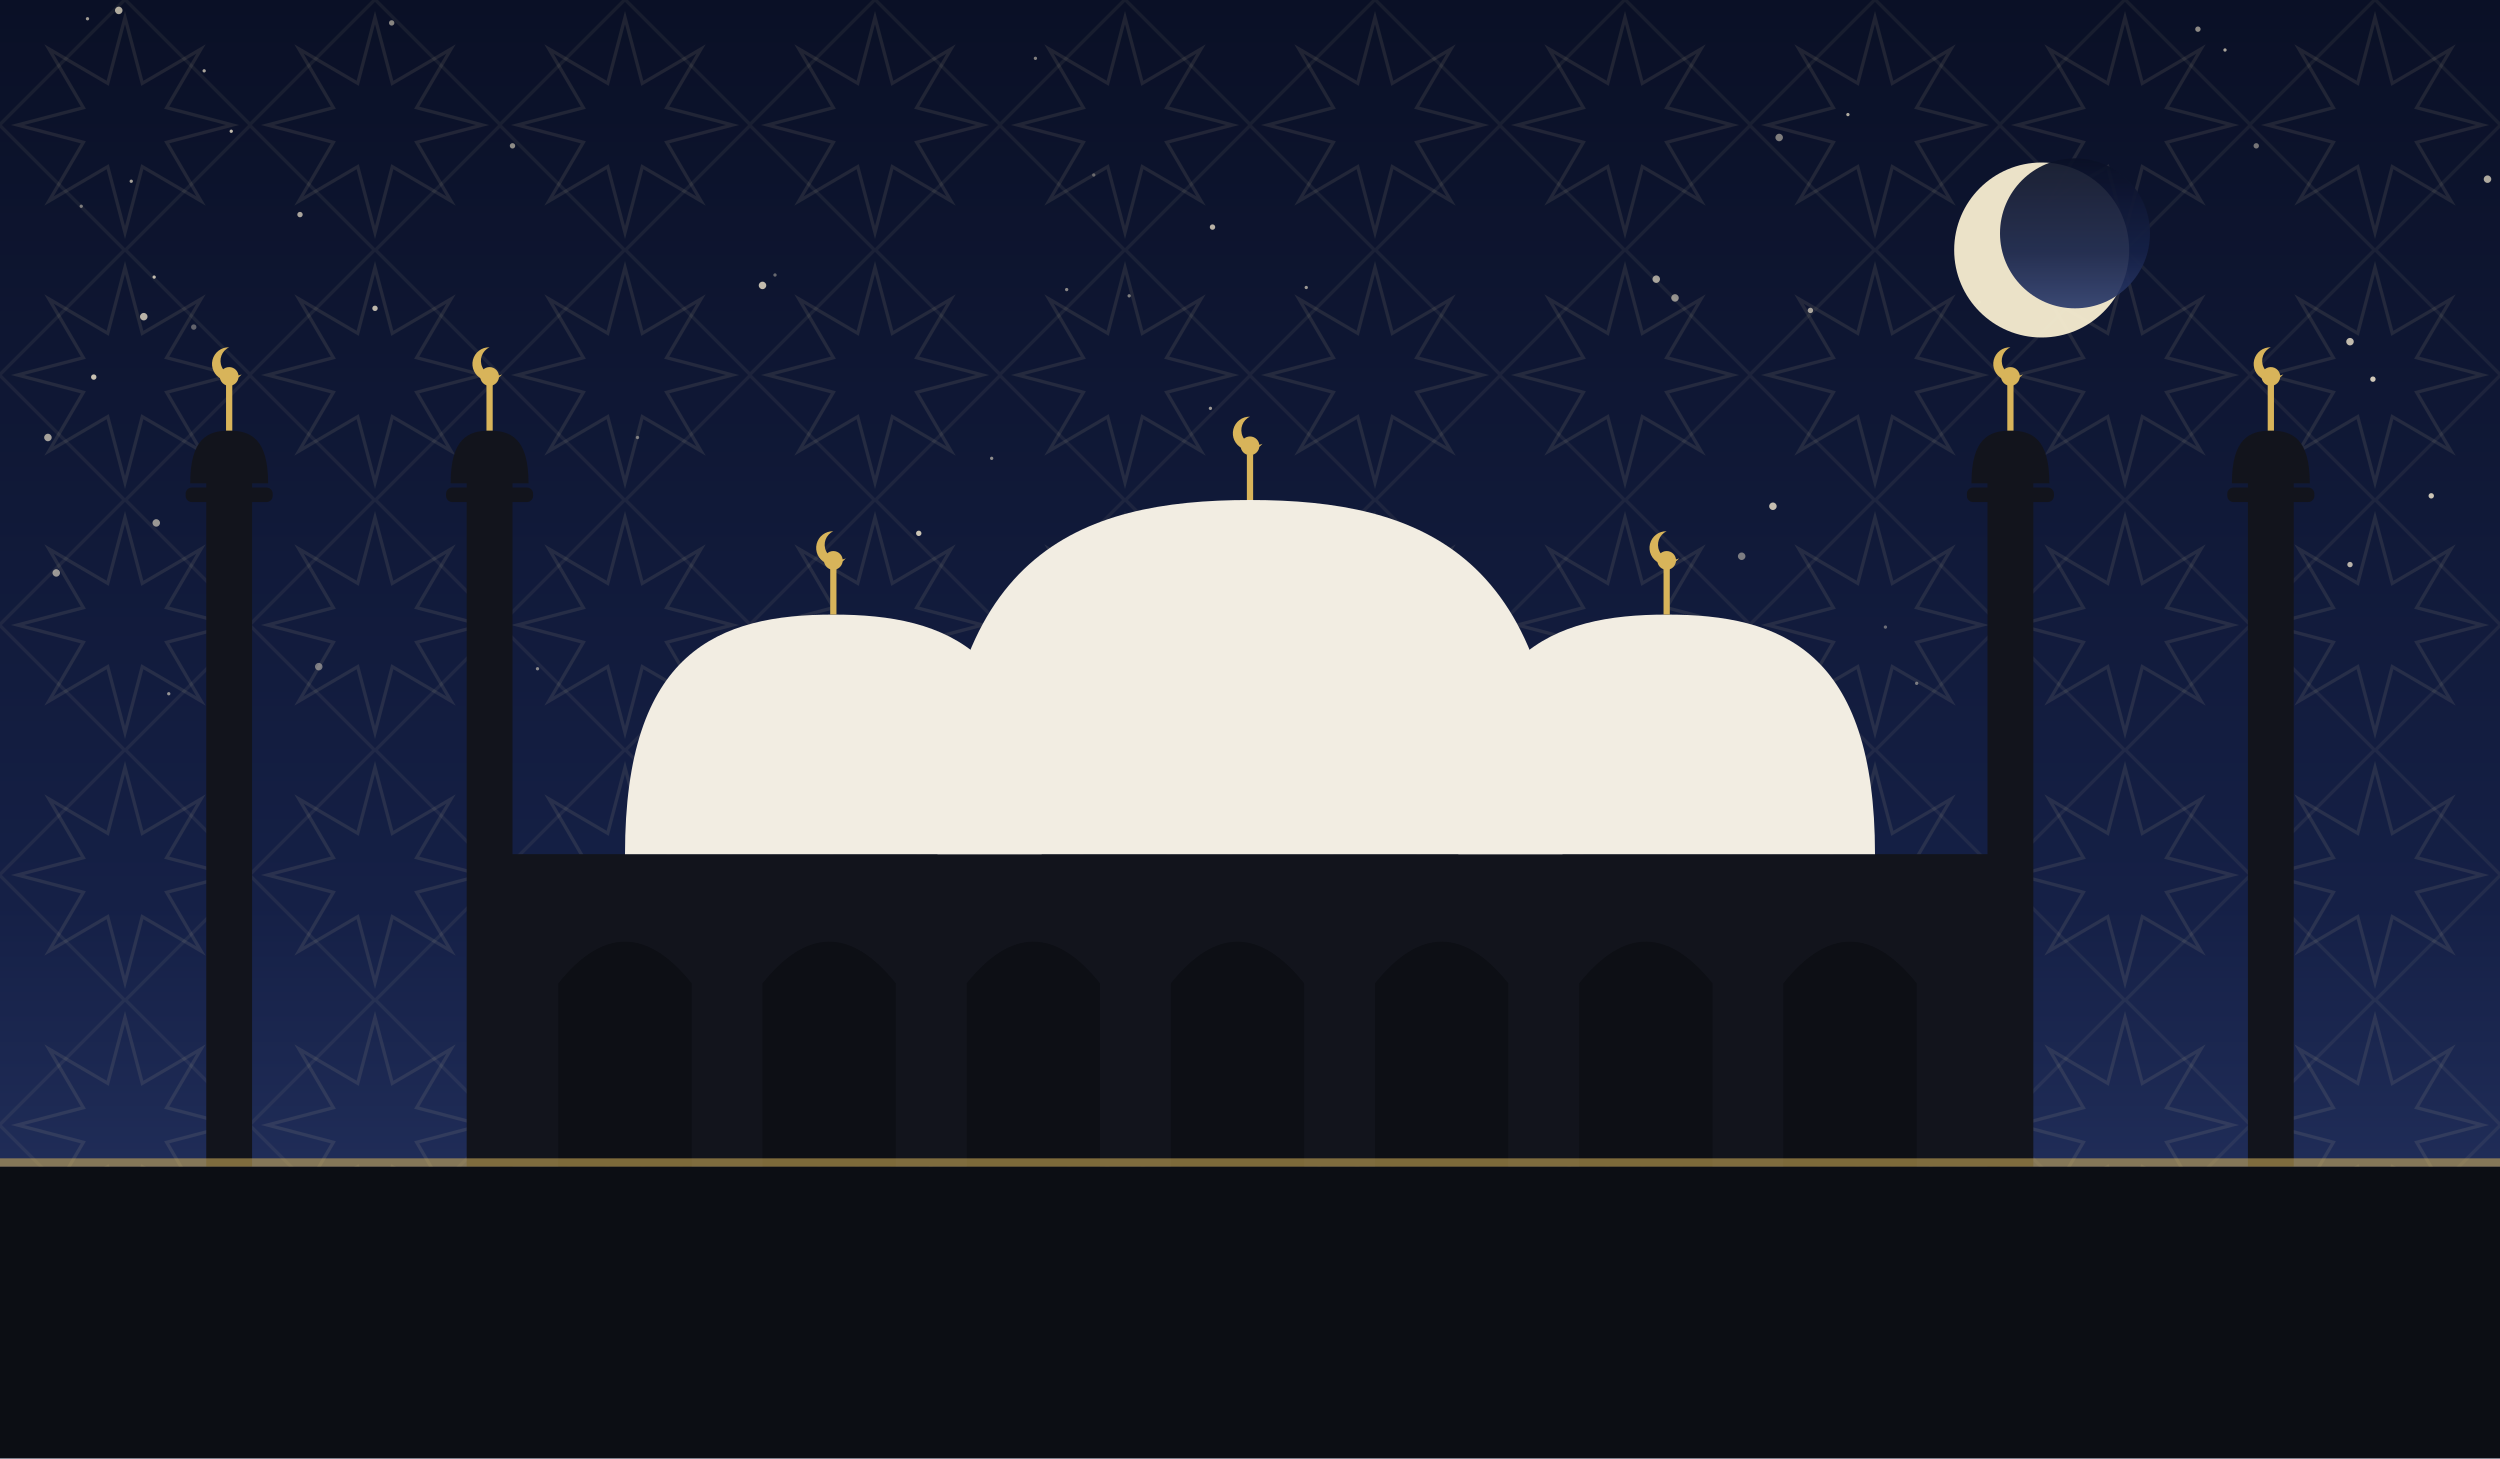
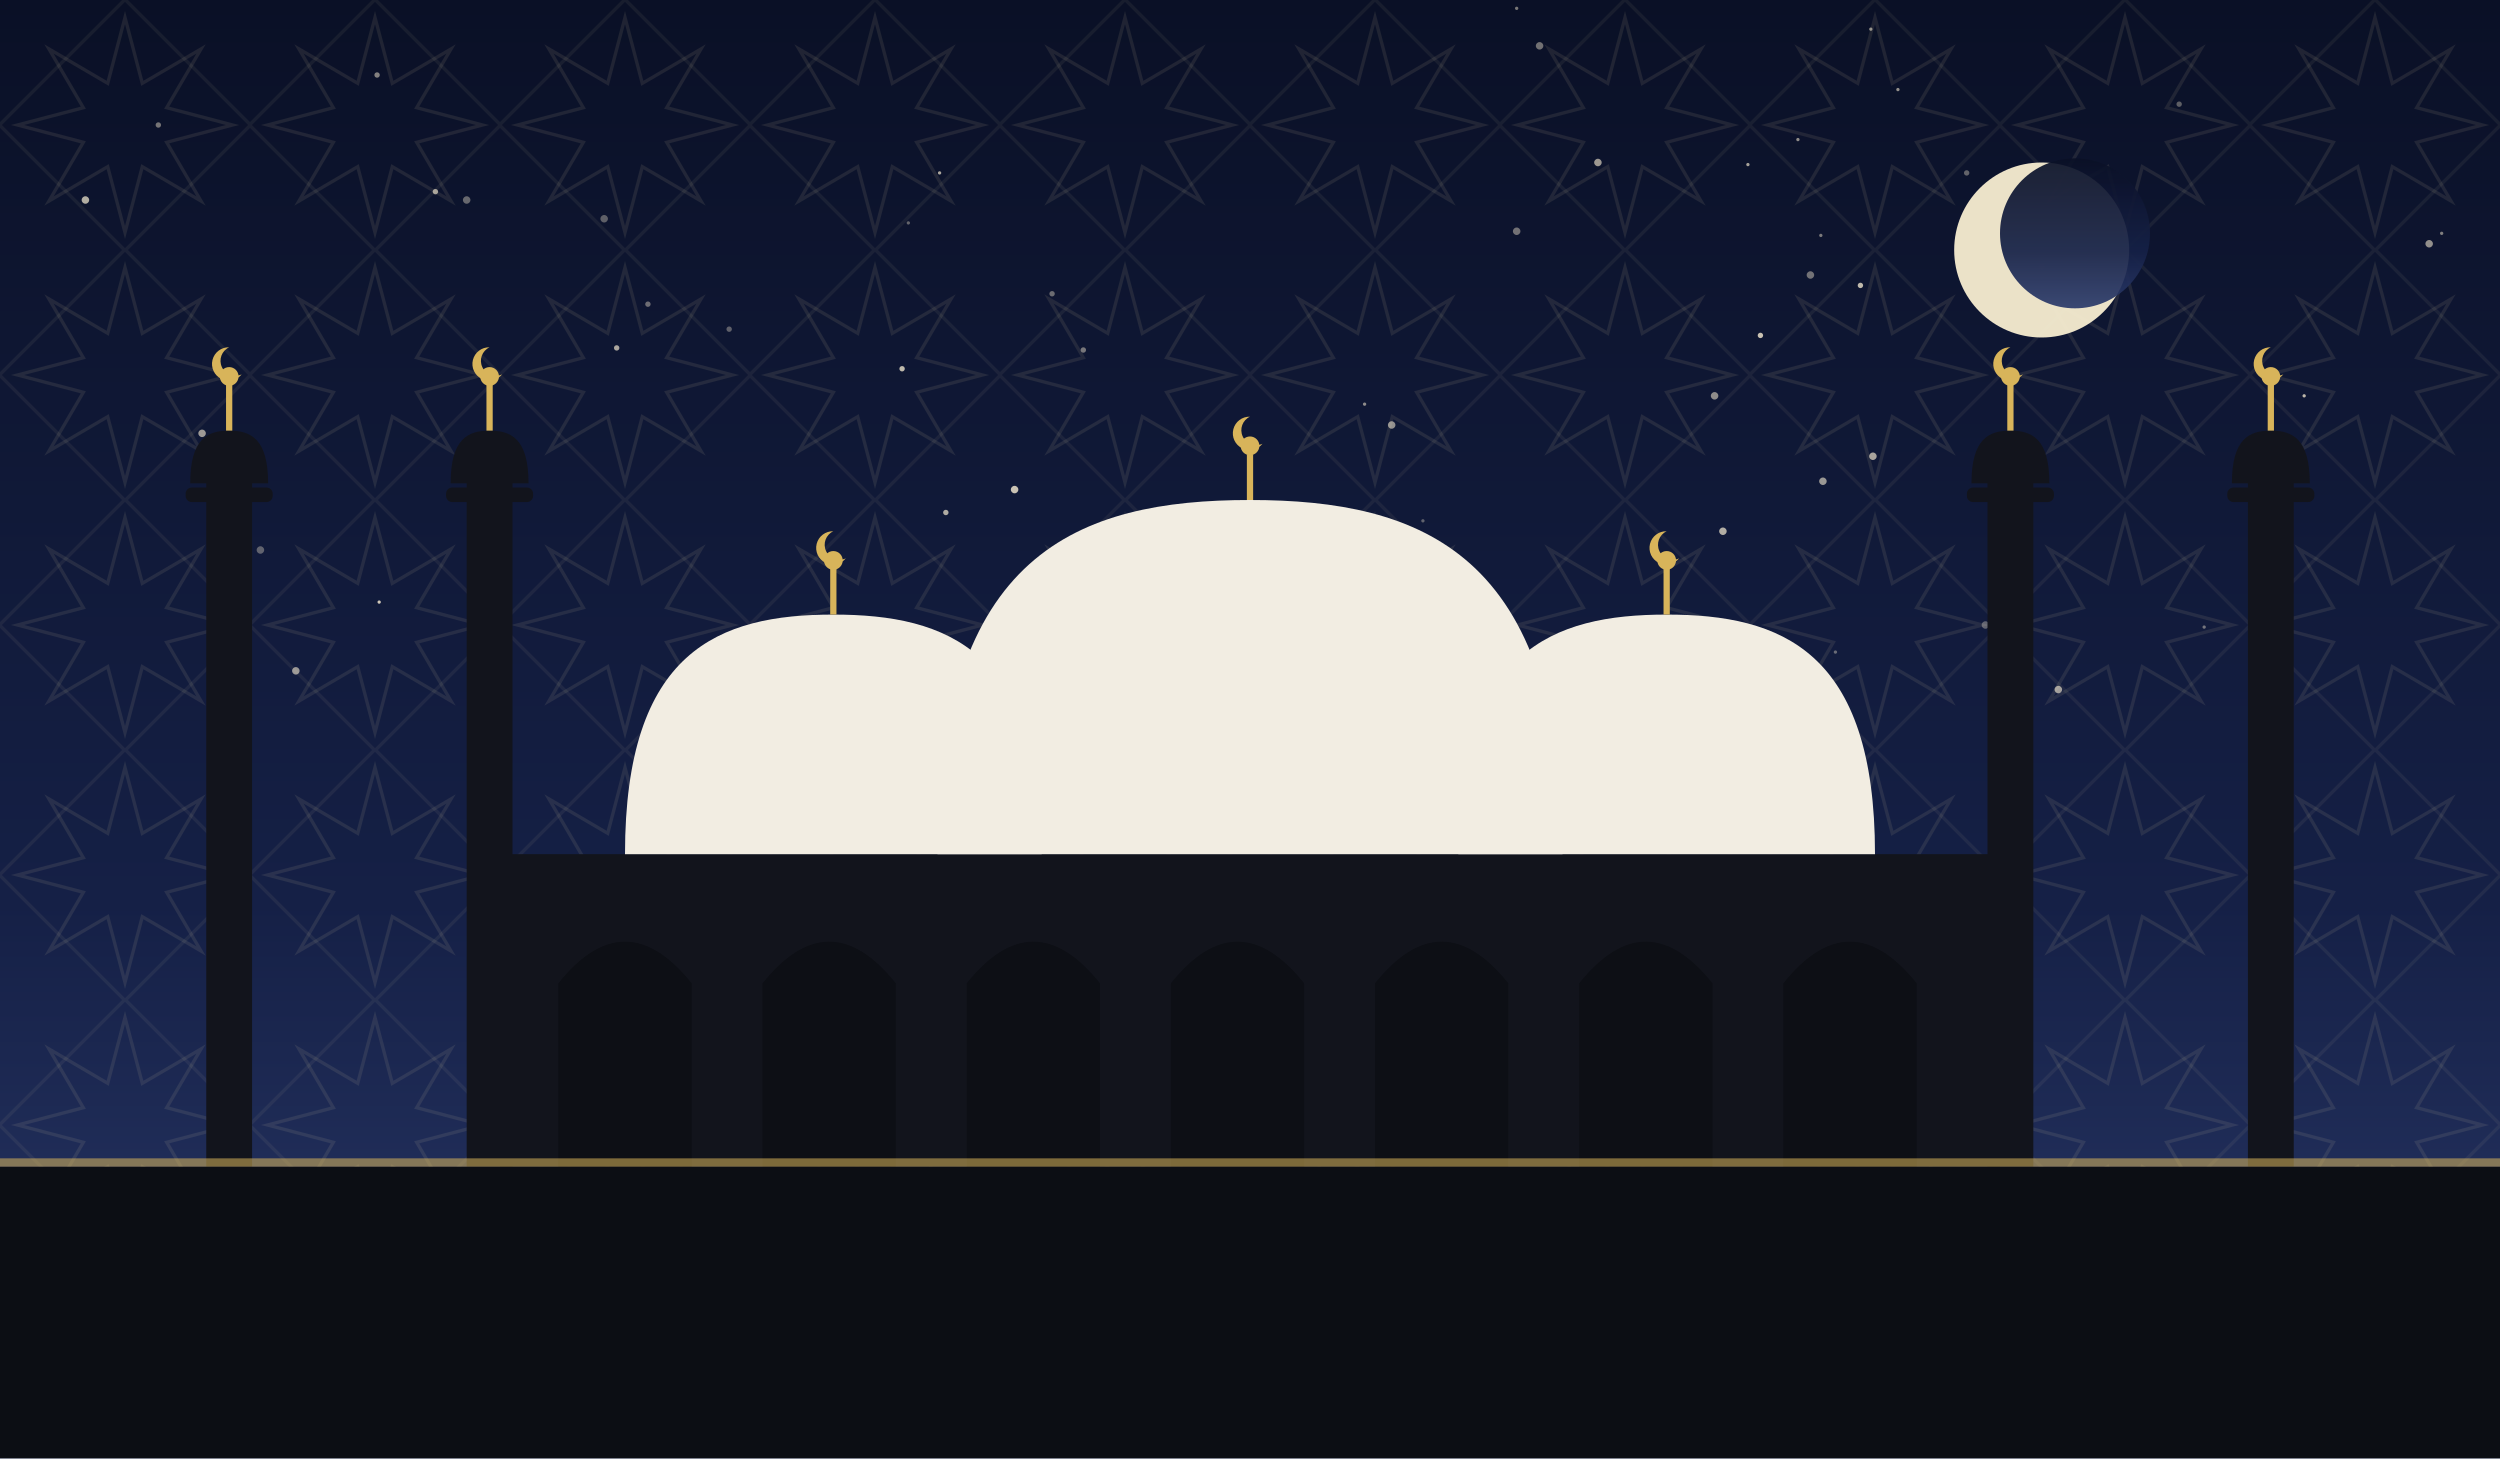
<svg xmlns="http://www.w3.org/2000/svg" viewBox="0 0 1200 700" role="img">
  <defs>
    <linearGradient id="sky" x1="0" y1="0" x2="0" y2="1">
      <stop offset="0" stop-color="#0a1026" />
      <stop offset="0.62" stop-color="#152046" />
      <stop offset="1" stop-color="#2b3a6b" />
    </linearGradient>
    <pattern id="g1" width="120" height="120" patternUnits="userSpaceOnUse">
      <polygon points="111.6,60.0 80.0,68.3 96.5,96.5 68.3,80.0 60.0,111.6 51.7,80.0 23.5,96.5 40.0,68.3 8.4,60.0 40.0,51.7 23.5,23.5 51.7,40.0 60.0,8.4 68.3,40.0 96.5,23.5 80.0,51.7" fill="none" stroke="#e8d9a8" stroke-width="1.6" opacity="0.1" />
      <rect x="17.4" y="17.4" width="85.2" height="85.2" fill="none" stroke="#e8d9a8" stroke-width="1.6" opacity="0.07" transform="rotate(45 60.0 60.0)" />
    </pattern>
  </defs>
  <rect width="1200" height="700" fill="url(#sky)" />
  <rect width="1200" height="700" fill="url(#g1)" />
-   <circle cx="542" cy="142" r="0.8" fill="#f7ecd2" opacity="0.49" />
-   <circle cx="144" cy="103" r="1.3" fill="#f7ecd2" opacity="0.67" />
-   <circle cx="27" cy="275" r="1.8" fill="#f7ecd2" opacity="0.60" />
-   <circle cx="23" cy="210" r="1.8" fill="#f7ecd2" opacity="0.65" />
-   <circle cx="1068" cy="24" r="0.8" fill="#f7ecd2" opacity="0.67" />
-   <circle cx="690" cy="265" r="1.3" fill="#f7ecd2" opacity="0.35" />
-   <circle cx="833" cy="337" r="0.8" fill="#f7ecd2" opacity="0.56" />
-   <circle cx="609" cy="252" r="0.8" fill="#f7ecd2" opacity="0.53" />
-   <circle cx="1194" cy="86" r="1.8" fill="#f7ecd2" opacity="0.69" />
-   <circle cx="836" cy="267" r="1.8" fill="#f7ecd2" opacity="0.47" />
-   <circle cx="39" cy="99" r="0.8" fill="#f7ecd2" opacity="0.46" />
-   <circle cx="795" cy="134" r="1.8" fill="#f7ecd2" opacity="0.65" />
-   <circle cx="920" cy="328" r="0.8" fill="#f7ecd2" opacity="0.45" />
-   <circle cx="582" cy="109" r="1.3" fill="#f7ecd2" opacity="0.73" />
-   <circle cx="45" cy="181" r="1.3" fill="#f7ecd2" opacity="0.80" />
-   <circle cx="581" cy="196" r="0.8" fill="#f7ecd2" opacity="0.61" />
-   <circle cx="246" cy="70" r="1.3" fill="#f7ecd2" opacity="0.55" />
-   <circle cx="1128" cy="271" r="1.3" fill="#f7ecd2" opacity="0.73" />
-   <circle cx="851" cy="243" r="1.8" fill="#f7ecd2" opacity="0.78" />
-   <circle cx="1167" cy="238" r="1.3" fill="#f7ecd2" opacity="0.81" />
-   <circle cx="372" cy="132" r="0.8" fill="#f7ecd2" opacity="0.39" />
-   <circle cx="74" cy="133" r="0.8" fill="#f7ecd2" opacity="0.77" />
-   <circle cx="57" cy="5" r="1.8" fill="#f7ecd2" opacity="0.70" />
-   <circle cx="153" cy="320" r="1.8" fill="#f7ecd2" opacity="0.45" />
-   <circle cx="98" cy="34" r="0.8" fill="#f7ecd2" opacity="0.67" />
-   <circle cx="1020" cy="115" r="1.3" fill="#f7ecd2" opacity="0.35" />
-   <circle cx="63" cy="87" r="0.8" fill="#f7ecd2" opacity="0.66" />
-   <circle cx="1139" cy="182" r="1.3" fill="#f7ecd2" opacity="0.83" />
-   <circle cx="624" cy="256" r="1.3" fill="#f7ecd2" opacity="0.79" />
-   <circle cx="366" cy="137" r="1.8" fill="#f7ecd2" opacity="0.77" />
-   <circle cx="869" cy="149" r="1.3" fill="#f7ecd2" opacity="0.66" />
-   <circle cx="525" cy="84" r="0.8" fill="#f7ecd2" opacity="0.35" />
-   <circle cx="750" cy="318" r="0.8" fill="#f7ecd2" opacity="0.35" />
-   <circle cx="512" cy="139" r="0.8" fill="#f7ecd2" opacity="0.53" />
-   <circle cx="75" cy="251" r="1.8" fill="#f7ecd2" opacity="0.60" />
-   <circle cx="711" cy="306" r="0.8" fill="#f7ecd2" opacity="0.51" />
-   <circle cx="476" cy="220" r="0.8" fill="#f7ecd2" opacity="0.55" />
-   <circle cx="258" cy="321" r="0.8" fill="#f7ecd2" opacity="0.53" />
-   <circle cx="81" cy="333" r="0.8" fill="#f7ecd2" opacity="0.58" />
-   <circle cx="497" cy="28" r="0.8" fill="#f7ecd2" opacity="0.51" />
-   <circle cx="1002" cy="102" r="0.8" fill="#f7ecd2" opacity="0.39" />
-   <circle cx="804" cy="143" r="1.8" fill="#f7ecd2" opacity="0.57" />
-   <circle cx="887" cy="55" r="0.8" fill="#f7ecd2" opacity="0.70" />
-   <circle cx="1083" cy="70" r="1.3" fill="#f7ecd2" opacity="0.45" />
-   <circle cx="1128" cy="164" r="1.8" fill="#f7ecd2" opacity="0.77" />
-   <circle cx="950" cy="145" r="0.8" fill="#f7ecd2" opacity="0.35" />
-   <circle cx="93" cy="157" r="1.3" fill="#f7ecd2" opacity="0.36" />
-   <circle cx="69" cy="152" r="1.8" fill="#f7ecd2" opacity="0.73" />
-   <circle cx="854" cy="66" r="1.8" fill="#f7ecd2" opacity="0.49" />
-   <circle cx="696" cy="327" r="0.8" fill="#f7ecd2" opacity="0.77" />
-   <circle cx="99" cy="239" r="1.8" fill="#f7ecd2" opacity="0.46" />
-   <circle cx="1055" cy="14" r="1.3" fill="#f7ecd2" opacity="0.55" />
-   <circle cx="180" cy="148" r="1.3" fill="#f7ecd2" opacity="0.75" />
-   <circle cx="42" cy="9" r="0.8" fill="#f7ecd2" opacity="0.63" />
-   <circle cx="905" cy="301" r="0.8" fill="#f7ecd2" opacity="0.40" />
-   <circle cx="441" cy="256" r="1.3" fill="#f7ecd2" opacity="0.81" />
-   <circle cx="306" cy="210" r="0.8" fill="#f7ecd2" opacity="0.45" />
-   <circle cx="188" cy="11" r="1.3" fill="#f7ecd2" opacity="0.53" />
-   <circle cx="111" cy="63" r="0.8" fill="#f7ecd2" opacity="0.78" />
-   <circle cx="627" cy="138" r="0.8" fill="#f7ecd2" opacity="0.61" />
+   <circle cx="142" cy="322" r="1.8" fill="#f7ecd2" opacity="0.59" />
+   <circle cx="944" cy="83" r="1.3" fill="#f7ecd2" opacity="0.37" />
+   <circle cx="827" cy="255" r="1.8" fill="#f7ecd2" opacity="0.70" />
+   <circle cx="823" cy="190" r="1.8" fill="#f7ecd2" opacity="0.55" />
+   <circle cx="668" cy="204" r="1.8" fill="#f7ecd2" opacity="0.57" />
+   <circle cx="290" cy="105" r="1.8" fill="#f7ecd2" opacity="0.35" />
+   <circle cx="433" cy="177" r="1.3" fill="#f7ecd2" opacity="0.76" />
+   <circle cx="209" cy="92" r="1.3" fill="#f7ecd2" opacity="0.63" />
+   <circle cx="794" cy="266" r="1.3" fill="#f7ecd2" opacity="0.39" />
+   <circle cx="436" cy="107" r="0.8" fill="#f7ecd2" opacity="0.37" />
+   <circle cx="839" cy="79" r="0.8" fill="#f7ecd2" opacity="0.66" />
+   <circle cx="395" cy="314" r="1.3" fill="#f7ecd2" opacity="0.65" />
+   <circle cx="520" cy="168" r="1.3" fill="#f7ecd2" opacity="0.45" />
+   <circle cx="182" cy="289" r="0.8" fill="#f7ecd2" opacity="0.83" />
+   <circle cx="845" cy="161" r="1.3" fill="#f7ecd2" opacity="0.80" />
+   <circle cx="181" cy="36" r="1.3" fill="#f7ecd2" opacity="0.51" />
+   <circle cx="1046" cy="50" r="1.3" fill="#f7ecd2" opacity="0.35" />
+   <circle cx="728" cy="111" r="1.8" fill="#f7ecd2" opacity="0.43" />
+   <circle cx="451" cy="83" r="0.8" fill="#f7ecd2" opacity="0.68" />
+   <circle cx="767" cy="78" r="1.8" fill="#f7ecd2" opacity="0.61" />
+   <circle cx="1172" cy="112" r="0.8" fill="#f7ecd2" opacity="0.49" />
+   <circle cx="874" cy="113" r="0.8" fill="#f7ecd2" opacity="0.47" />
+   <circle cx="857" cy="325" r="0.8" fill="#f7ecd2" opacity="0.60" />
+   <circle cx="953" cy="300" r="1.8" fill="#f7ecd2" opacity="0.35" />
+   <circle cx="898" cy="14" r="0.8" fill="#f7ecd2" opacity="0.57" />
+   <circle cx="620" cy="295" r="0.8" fill="#f7ecd2" opacity="0.35" />
+   <circle cx="863" cy="67" r="0.8" fill="#f7ecd2" opacity="0.56" />
+   <circle cx="739" cy="22" r="1.8" fill="#f7ecd2" opacity="0.43" />
+   <circle cx="224" cy="96" r="1.8" fill="#f7ecd2" opacity="0.39" />
+   <circle cx="1166" cy="117" r="1.8" fill="#f7ecd2" opacity="0.57" />
+   <circle cx="469" cy="329" r="0.8" fill="#f7ecd2" opacity="0.36" />
+   <circle cx="125" cy="264" r="1.8" fill="#f7ecd2" opacity="0.35" />
+   <circle cx="350" cy="158" r="1.3" fill="#f7ecd2" opacity="0.35" />
+   <circle cx="112" cy="319" r="1.8" fill="#f7ecd2" opacity="0.63" />
+   <circle cx="875" cy="231" r="1.8" fill="#f7ecd2" opacity="0.60" />
+   <circle cx="311" cy="146" r="1.3" fill="#f7ecd2" opacity="0.41" />
+   <circle cx="76" cy="60" r="1.3" fill="#f7ecd2" opacity="0.45" />
+   <circle cx="1058" cy="301" r="0.8" fill="#f7ecd2" opacity="0.43" />
+   <circle cx="881" cy="313" r="0.8" fill="#f7ecd2" opacity="0.38" />
+   <circle cx="97" cy="208" r="1.8" fill="#f7ecd2" opacity="0.61" />
+   <circle cx="602" cy="282" r="1.8" fill="#f7ecd2" opacity="0.49" />
+   <circle cx="404" cy="323" r="1.3" fill="#f7ecd2" opacity="0.77" />
+   <circle cx="487" cy="235" r="1.8" fill="#f7ecd2" opacity="0.80" />
+   <circle cx="683" cy="250" r="0.8" fill="#f7ecd2" opacity="0.35" />
+   <circle cx="728" cy="4" r="0.8" fill="#f7ecd2" opacity="0.47" />
+   <circle cx="550" cy="325" r="1.8" fill="#f7ecd2" opacity="0.35" />
+   <circle cx="893" cy="137" r="1.3" fill="#f7ecd2" opacity="0.76" />
+   <circle cx="869" cy="132" r="1.8" fill="#f7ecd2" opacity="0.43" />
+   <circle cx="454" cy="246" r="1.3" fill="#f7ecd2" opacity="0.69" />
+   <circle cx="296" cy="167" r="1.3" fill="#f7ecd2" opacity="0.67" />
+   <circle cx="899" cy="219" r="1.8" fill="#f7ecd2" opacity="0.66" />
+   <circle cx="655" cy="194" r="0.8" fill="#f7ecd2" opacity="0.55" />
+   <circle cx="980" cy="128" r="1.3" fill="#f7ecd2" opacity="0.75" />
+   <circle cx="842" cy="329" r="1.3" fill="#f7ecd2" opacity="0.53" />
+   <circle cx="505" cy="141" r="1.3" fill="#f7ecd2" opacity="0.40" />
+   <circle cx="41" cy="96" r="1.8" fill="#f7ecd2" opacity="0.71" />
+   <circle cx="1106" cy="190" r="0.8" fill="#f7ecd2" opacity="0.75" />
+   <circle cx="988" cy="331" r="1.8" fill="#f7ecd2" opacity="0.63" />
+   <circle cx="911" cy="43" r="0.8" fill="#f7ecd2" opacity="0.58" />
+   <circle cx="227" cy="318" r="1.8" fill="#f7ecd2" opacity="0.71" />
  <circle cx="980" cy="120" r="42" fill="#f6ecd0" opacity="0.95" />
  <circle cx="996" cy="112" r="36" fill="url(#sky)" opacity="0.92" />
  <rect x="240" y="410" width="720" height="150" fill="#12141c" />
  <path d="M 268 560 L 268 472 Q 300 432 332 472 L 332 560 Z" fill="#0c0e14" opacity="0.9" />
  <path d="M 366 560 L 366 472 Q 398 432 430 472 L 430 560 Z" fill="#0c0e14" opacity="0.9" />
  <path d="M 464 560 L 464 472 Q 496 432 528 472 L 528 560 Z" fill="#0c0e14" opacity="0.9" />
  <path d="M 562 560 L 562 472 Q 594 432 626 472 L 626 560 Z" fill="#0c0e14" opacity="0.9" />
  <path d="M 660 560 L 660 472 Q 692 432 724 472 L 724 560 Z" fill="#0c0e14" opacity="0.9" />
  <path d="M 758 560 L 758 472 Q 790 432 822 472 L 822 560 Z" fill="#0c0e14" opacity="0.9" />
  <path d="M 856 560 L 856 472 Q 888 432 920 472 L 920 560 Z" fill="#0c0e14" opacity="0.9" />
  <path d="M 450 410 C 450 265.5, 517.5 240, 600 240 C 682.5 240, 750 265.5, 750 410 Z" fill="#f2ede2" />
  <line x1="600" y1="240" x2="600" y2="218" stroke="#d8b45a" stroke-width="3" />
  <circle cx="600" cy="214" r="4.5" fill="#d8b45a" />
  <path d="M 600 200 a 8 8 0 1 0 6 13 a 6.4 6.4 0 1 1 -6 -13 Z" fill="#d8b45a" />
  <path d="M 300 410 C 300 312.25, 345.0 295, 400 295 C 455.0 295, 500 312.25, 500 410 Z" fill="#f2ede2" />
  <line x1="400" y1="295" x2="400" y2="273" stroke="#d8b45a" stroke-width="3" />
  <circle cx="400" cy="269" r="4.5" fill="#d8b45a" />
  <path d="M 400 255 a 8 8 0 1 0 6 13 a 6.4 6.4 0 1 1 -6 -13 Z" fill="#d8b45a" />
  <path d="M 700 410 C 700 312.25, 745.0 295, 800 295 C 855.0 295, 900 312.25, 900 410 Z" fill="#f2ede2" />
  <line x1="800" y1="295" x2="800" y2="273" stroke="#d8b45a" stroke-width="3" />
  <circle cx="800" cy="269" r="4.5" fill="#d8b45a" />
  <path d="M 800 255 a 8 8 0 1 0 6 13 a 6.4 6.4 0 1 1 -6 -13 Z" fill="#d8b45a" />
  <rect x="99.0" y="230" width="22" height="330" fill="#12141c" />
  <rect x="89.1" y="234" width="41.8" height="7" rx="3" fill="#12141c" />
  <path d="M 91.3 232 C 91.3 210.495, 99.715 206.7, 110 206.7 C 120.285 206.7, 128.7 210.495, 128.7 232 Z" fill="#12141c" />
  <line x1="110" y1="206.7" x2="110" y2="184.7" stroke="#d8b45a" stroke-width="3" />
  <circle cx="110" cy="180.7" r="4.5" fill="#d8b45a" />
  <path d="M 110 166.7 a 8 8 0 1 0 6 13 a 6.4 6.4 0 1 1 -6 -13 Z" fill="#d8b45a" />
  <rect x="224.0" y="230" width="22" height="330" fill="#12141c" />
  <rect x="214.1" y="234" width="41.8" height="7" rx="3" fill="#12141c" />
  <path d="M 216.3 232 C 216.3 210.495, 224.715 206.7, 235 206.7 C 245.285 206.7, 253.7 210.495, 253.7 232 Z" fill="#12141c" />
  <line x1="235" y1="206.7" x2="235" y2="184.7" stroke="#d8b45a" stroke-width="3" />
  <circle cx="235" cy="180.7" r="4.5" fill="#d8b45a" />
  <path d="M 235 166.7 a 8 8 0 1 0 6 13 a 6.4 6.4 0 1 1 -6 -13 Z" fill="#d8b45a" />
  <rect x="954.0" y="230" width="22" height="330" fill="#12141c" />
  <rect x="944.1" y="234" width="41.8" height="7" rx="3" fill="#12141c" />
  <path d="M 946.3 232 C 946.3 210.495, 954.715 206.7, 965 206.7 C 975.285 206.7, 983.7 210.495, 983.7 232 Z" fill="#12141c" />
  <line x1="965" y1="206.7" x2="965" y2="184.7" stroke="#d8b45a" stroke-width="3" />
  <circle cx="965" cy="180.7" r="4.5" fill="#d8b45a" />
  <path d="M 965 166.7 a 8 8 0 1 0 6 13 a 6.4 6.4 0 1 1 -6 -13 Z" fill="#d8b45a" />
  <rect x="1079.0" y="230" width="22" height="330" fill="#12141c" />
  <rect x="1069.1" y="234" width="41.8" height="7" rx="3" fill="#12141c" />
  <path d="M 1071.3 232 C 1071.3 210.495, 1079.715 206.7, 1090 206.7 C 1100.285 206.7, 1108.7 210.495, 1108.7 232 Z" fill="#12141c" />
  <line x1="1090" y1="206.7" x2="1090" y2="184.7" stroke="#d8b45a" stroke-width="3" />
  <circle cx="1090" cy="180.7" r="4.5" fill="#d8b45a" />
  <path d="M 1090 166.7 a 8 8 0 1 0 6 13 a 6.4 6.4 0 1 1 -6 -13 Z" fill="#d8b45a" />
  <rect x="0" y="560" width="1200" height="140" fill="#0c0e14" />
  <rect x="0" y="556" width="1200" height="4" fill="#d8b45a" opacity="0.55" />
</svg>
